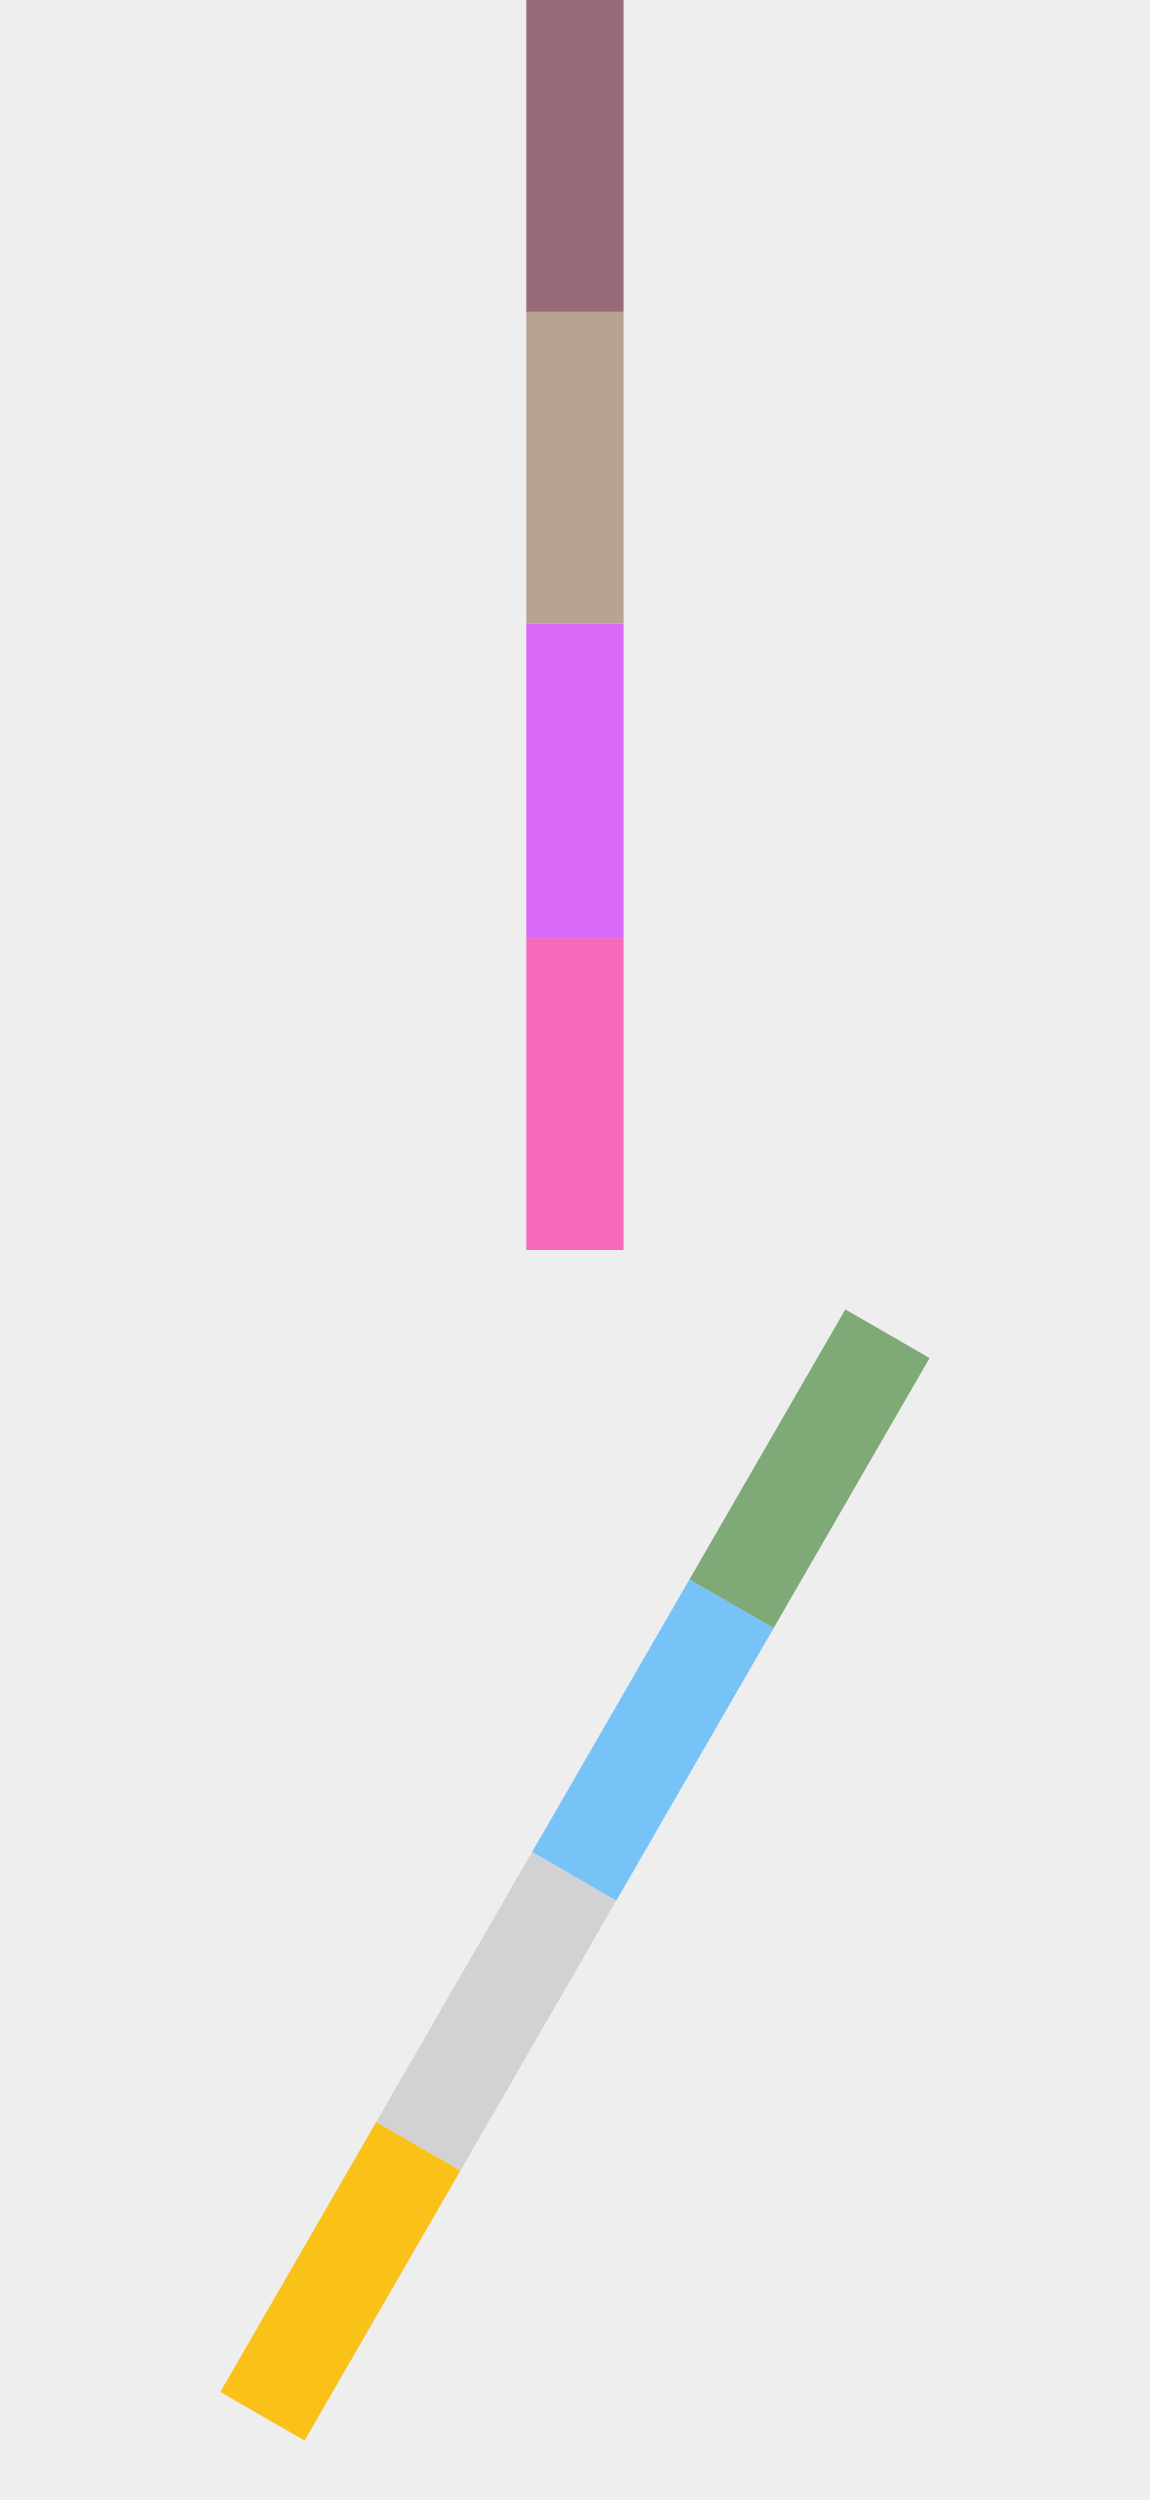
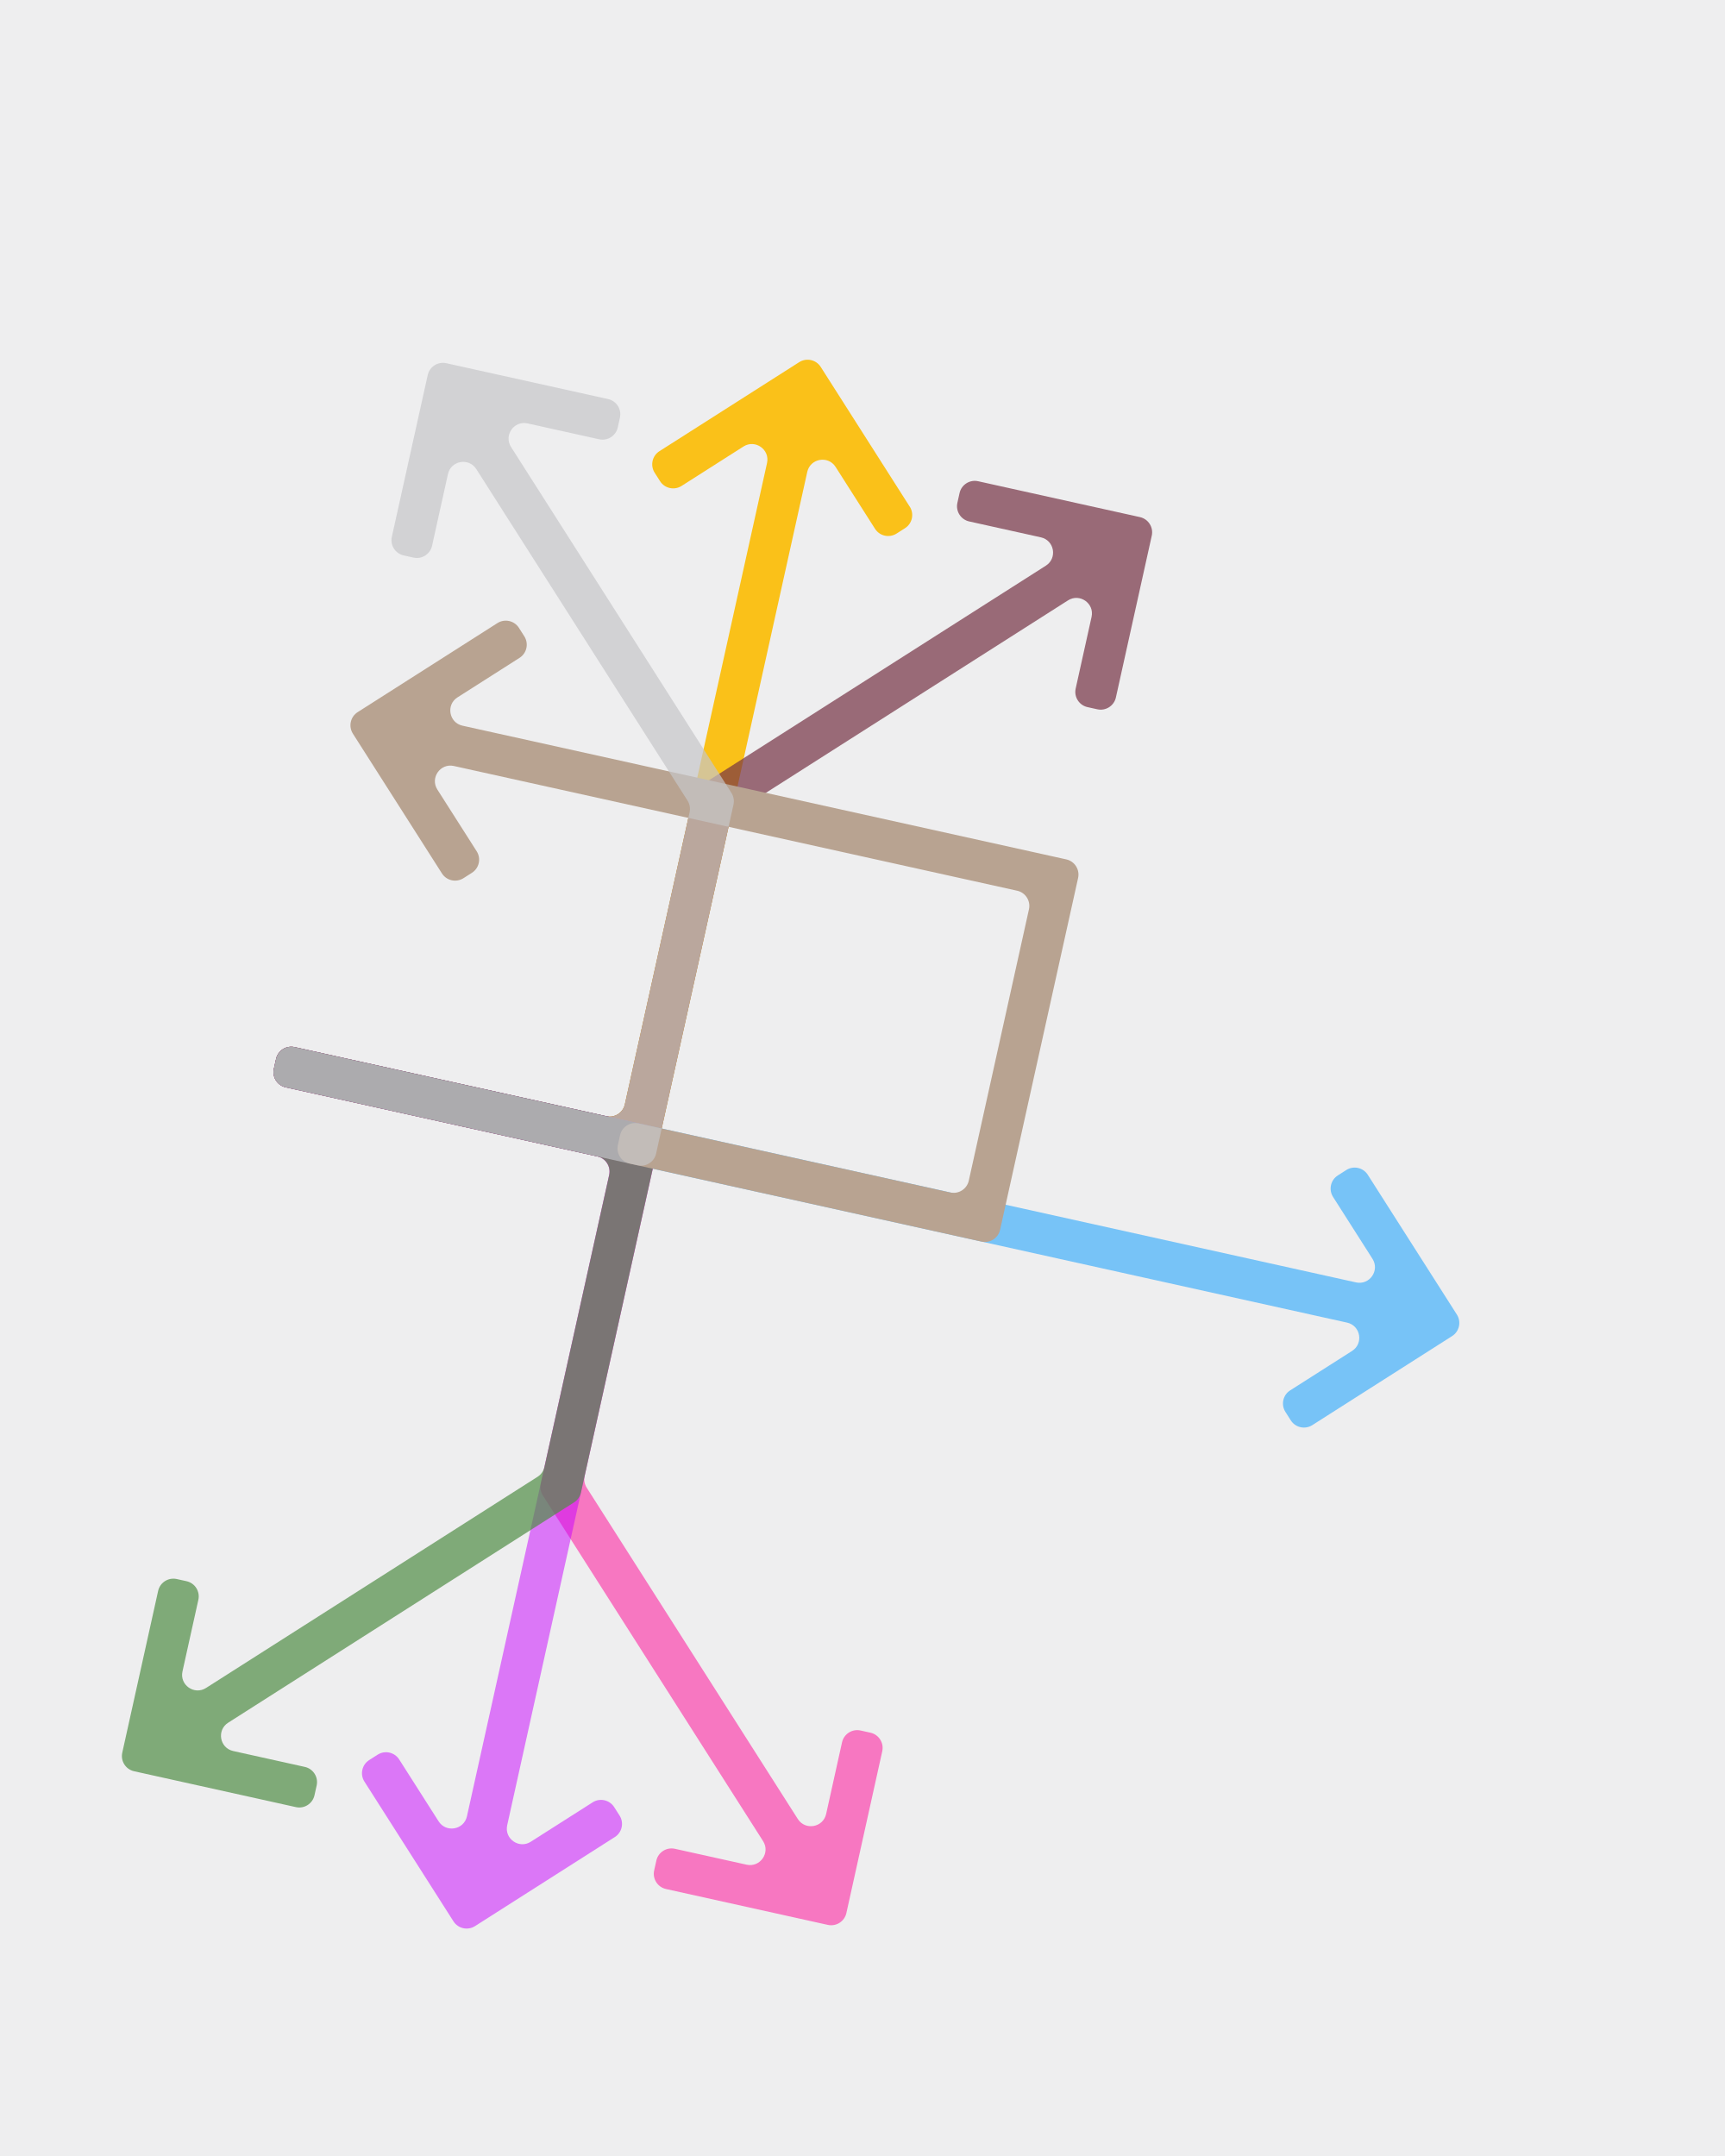
- <svg xmlns="http://www.w3.org/2000/svg" width="402" height="874" viewBox="0 0 402 874" fill="none">
-   <rect width="402" height="874" fill="#EEEEEF" />
-   <rect opacity="0.8" x="184" y="437" width="109" height="34" transform="rotate(-90 184 437)" fill="#FF0095" fill-opacity="0.7" />
-   <rect opacity="0.8" width="110" height="34" transform="matrix(1.41704e-09 -1 1 1.34837e-06 184 328)" fill="#C800FF" fill-opacity="0.7" />
-   <rect width="109" height="34" transform="matrix(1.41704e-09 -1 1 1.34837e-06 184 218)" fill="#B8A391" />
-   <rect width="109" height="34" transform="matrix(1.41704e-09 -1 1 1.34837e-06 184 109)" fill="#753245" fill-opacity="0.7" />
-   <rect width="109" height="34" transform="matrix(0.5 -0.866025 0.866025 0.500001 77.0278 836.227)" fill="#FAC119" />
-   <rect width="109" height="34" transform="matrix(0.5 -0.866025 0.866025 0.500001 131.528 741.83)" fill="#C6C7C9" fill-opacity="0.7" />
-   <rect width="110" height="34" transform="matrix(0.5 -0.866025 0.866025 0.500001 186.028 647.433)" fill="#0099FF" fill-opacity="0.5" />
-   <rect width="109" height="34" transform="matrix(0.5 -0.866025 0.866025 0.500001 241.028 552.17)" fill="#508D47" fill-opacity="0.7" />
+ <svg xmlns="http://www.w3.org/2000/svg" viewBox="0 140 402 502.5">
+   <rect x="0" y="140" width="402" height="502.5" fill="#EEEEEF" />
+   <g transform="rotate(12.5 150 407)">
+     <g data-arrow-source="6" transform="translate(62 407) scale(.64) translate(0 -292.46)">
+       <path d="M181.74,44.34L139.07,1.66c-2.21-2.21-5.8-2.21-8.02,0l-42.68,42.68c-2.21,2.21-2.21,5.8,0,8.02l2.59,2.59c2.21,2.21,5.8,2.21,8.02,0l18.9-18.9c3.57-3.57,9.68-1.04,9.68,4.01v239.24c0,3.13-2.54,5.67-5.67,5.67H5.67C2.54,284.96,0,287.5,0,290.63v3.66C0,297.42,2.54,299.96,5.67,299.96h131.22c3.13,0,5.67-2.54,5.67-5.67V40.05c0-5.05,6.11-7.58,9.68-4.01l18.9,18.9c2.21,2.21,5.8,2.21,8.02,0l2.59-2.59c2.21-2.21,2.21-5.8,0-8.02Z" transform="" fill="#FAC119" fill-opacity="1" />
+     </g>
+     <g data-arrow-source="1" transform="translate(62 407) scale(.64) translate(0 -262.56)">
+       <path d="M198.37,5.67v3.66c0,3.13,2.54,5.67,5.67,5.67h26.73c5.05,0,7.58,6.11,4.01,9.68l-105.55,105.55c-1.06,1.06-1.66,2.51-1.66,4.01v115.15c0,3.13-2.54,5.67-5.67,5.67H5.67c-3.13,0-5.67,2.54-5.67,5.67v3.66c0,3.13,2.54,5.67,5.67,5.67h131.22c3.13,0,5.67-2.54,5.67-5.67v-123.94c0-1.5.6-2.95,1.66-4.01l101.16-101.16c3.57-3.57,9.68-1.04,9.68,4.01v26.73c0,3.13,2.54,5.67,5.67,5.67h3.66c3.13,0,5.67-2.54,5.67-5.67V5.67c0-3.13-2.54-5.67-5.67-5.67h-60.35c-3.13,0-5.67,2.54-5.67,5.67Z" transform="" fill="#753245" fill-opacity="0.7" />
+     </g>
+     <g data-arrow-source="7" transform="translate(62 407) scale(.64) translate(0 -48.345)">
+       <path d="M389.22,1.66l-2.59,2.59c-2.21,2.21-2.21,5.8,0,8.02l18.9,18.9c3.57,3.57,1.04,9.68-4.01,9.68H5.67c-3.13,0-5.67,2.54-5.67,5.67v3.66c0,3.13,2.54,5.67,5.67,5.67h395.85c5.05,0,7.58,6.11,4.01,9.68l-18.9,18.9c-2.21,2.21-2.21,5.8,0,8.02l2.59,2.59c2.21,2.21,5.8,2.21,8.02,0l42.68-42.68c2.21-2.21,2.21-5.8,0-8.02L397.23,1.66c-2.21-2.21-5.8-2.21-8.02,0Z" transform="" fill="#0099FF" fill-opacity="0.5" />
+     </g>
+     <g data-arrow-source="2" transform="translate(62 407) scale(.64) translate(0 -7.5)">
+       <path d="M198.37,264.39v-3.66c0-3.13,2.54-5.67,5.67-5.67h26.73c5.05,0,7.58-6.11,4.01-9.68l-105.55-105.55c-1.06-1.06-1.66-2.51-1.66-4.01V20.67c0-3.13-2.54-5.67-5.67-5.67H5.67c-3.13,0-5.67-2.54-5.67-5.67v-3.66C0,2.54,2.54,0,5.67,0h131.22c3.13,0,5.67,2.54,5.67,5.67v123.94c0,1.5.6,2.95,1.66,4.01l101.16,101.16c3.57,3.57,9.68,1.04,9.68-4.01v-26.73c0-3.13,2.54-5.67,5.67-5.67h3.66c3.13,0,5.67,2.54,5.67,5.67v60.35c0,3.13-2.54,5.67-5.67,5.67h-60.35c-3.13,0-5.67-2.54-5.67-5.67Z" transform="" fill="#FF0095" fill-opacity="0.5" />
+     </g>
+     <g data-arrow-source="5" transform="translate(62 407) scale(.64) translate(0 -7.5)">
+       <path d="M181.74,255.63l-42.68,42.68c-2.21,2.21-5.8,2.21-8.02,0l-42.68-42.68c-2.21-2.21-2.21-5.8,0-8.02l2.59-2.59c2.21-2.21,5.8-2.21,8.02,0l18.9,18.9c3.57,3.57,9.68,1.04,9.68-4.01V20.67c0-3.13-2.54-5.67-5.67-5.67H5.67c-3.13,0-5.67-2.54-5.67-5.67v-3.66C0,2.54,2.54,0,5.67,0h131.22c3.13,0,5.67,2.54,5.67,5.67v254.24c0,5.05,6.11,7.58,9.68,4.01l18.9-18.9c2.21-2.21,5.8-2.21,8.02,0l2.59,2.59c2.21,2.21,2.21,5.8,0,8.02Z" transform="" fill="#C800FF" fill-opacity="0.5" />
+     </g>
+     <g data-arrow-source="3" transform="translate(62 407) scale(.64) translate(0 -7.5)">
+       <path d="M0,66.02V5.67C0,2.54,2.54,0,5.67,0h60.35c3.13,0,5.67,2.54,5.67,5.67v3.66c0,3.13-2.54,5.67-5.67,5.67h-26.72c-5.05,0-7.58,6.11-4.01,9.68l105.61,105.61c1.06,1.06,1.66,2.51,1.66,4.01v130.15c0,3.13-2.54,5.67-5.67,5.67H5.67c-3.13,0-5.67-2.54-5.67-5.67v-3.66c0-3.13,2.54-5.67,5.67-5.67h116.22c3.13,0,5.67-2.54,5.67-5.67v-108.94c0-1.5-.6-2.95-1.66-4.01L24.68,35.28c-3.57-3.57-9.68-1.04-9.68,4.01v26.74c0,3.13-2.54,5.67-5.67,5.67h-3.66C2.54,71.69,0,69.15,0,66.02Z" transform="translate(0 270.11) scale(1 -1)" fill="#508D47" fill-opacity="0.7" />
+     </g>
+     <g data-arrow-source="8" transform="translate(62 407) scale(.64) translate(0 -175.9)">
+       <path d="M35.99,31.22l18.95-18.95c2.21-2.21,2.21-5.8,0-8.02l-2.59-2.59c-2.21-2.21-5.8-2.21-8.02,0L1.66,44.34c-2.21,2.21-2.21,5.8,0,8.02l42.68,42.68c2.21,2.21,5.8,2.21,8.02,0l2.59-2.59c2.21-2.21,2.21-5.8,0-8.02l-18.85-18.85c-3.57-3.57-1.04-9.68,4.01-9.68l210.07-.05c3.13,0,5.67,2.54,5.67,5.67v101.22c0,3.13-2.54,5.67-5.67,5.67h-116.22c-3.13,0-5.67,2.54-5.67,5.67v3.66c0,3.13,2.54,5.67,5.67,5.67h131.22c3.13,0,5.67-2.54,5.67-5.67V46.51c0-3.13-2.54-5.67-5.67-5.67l-225.18.05c-5.05,0-7.58-6.11-4.01-9.68Z" transform="" fill="#B8A391" fill-opacity="1" />
+     </g>
+     <g data-arrow-source="4" transform="translate(62 407) scale(.64) translate(0 -262.61)">
+       <path d="M0,66.02V5.67C0,2.54,2.54,0,5.67,0h60.35c3.13,0,5.67,2.54,5.67,5.67v3.66c0,3.13-2.54,5.67-5.67,5.67h-26.72c-5.05,0-7.58,6.11-4.01,9.68l105.61,105.61c1.06,1.06,1.66,2.51,1.66,4.01v130.15c0,3.13-2.54,5.67-5.67,5.67H5.67c-3.13,0-5.67-2.54-5.67-5.67v-3.66c0-3.13,2.54-5.67,5.67-5.67h116.22c3.13,0,5.67-2.54,5.67-5.67v-108.94c0-1.5-.6-2.95-1.66-4.01L24.68,35.28c-3.57-3.57-9.68-1.04-9.68,4.01v26.74c0,3.13-2.54,5.67-5.67,5.67h-3.66C2.54,71.69,0,69.15,0,66.02Z" transform="" fill="#C6C7C9" fill-opacity="0.7" />
+     </g>
+   </g>
</svg>
